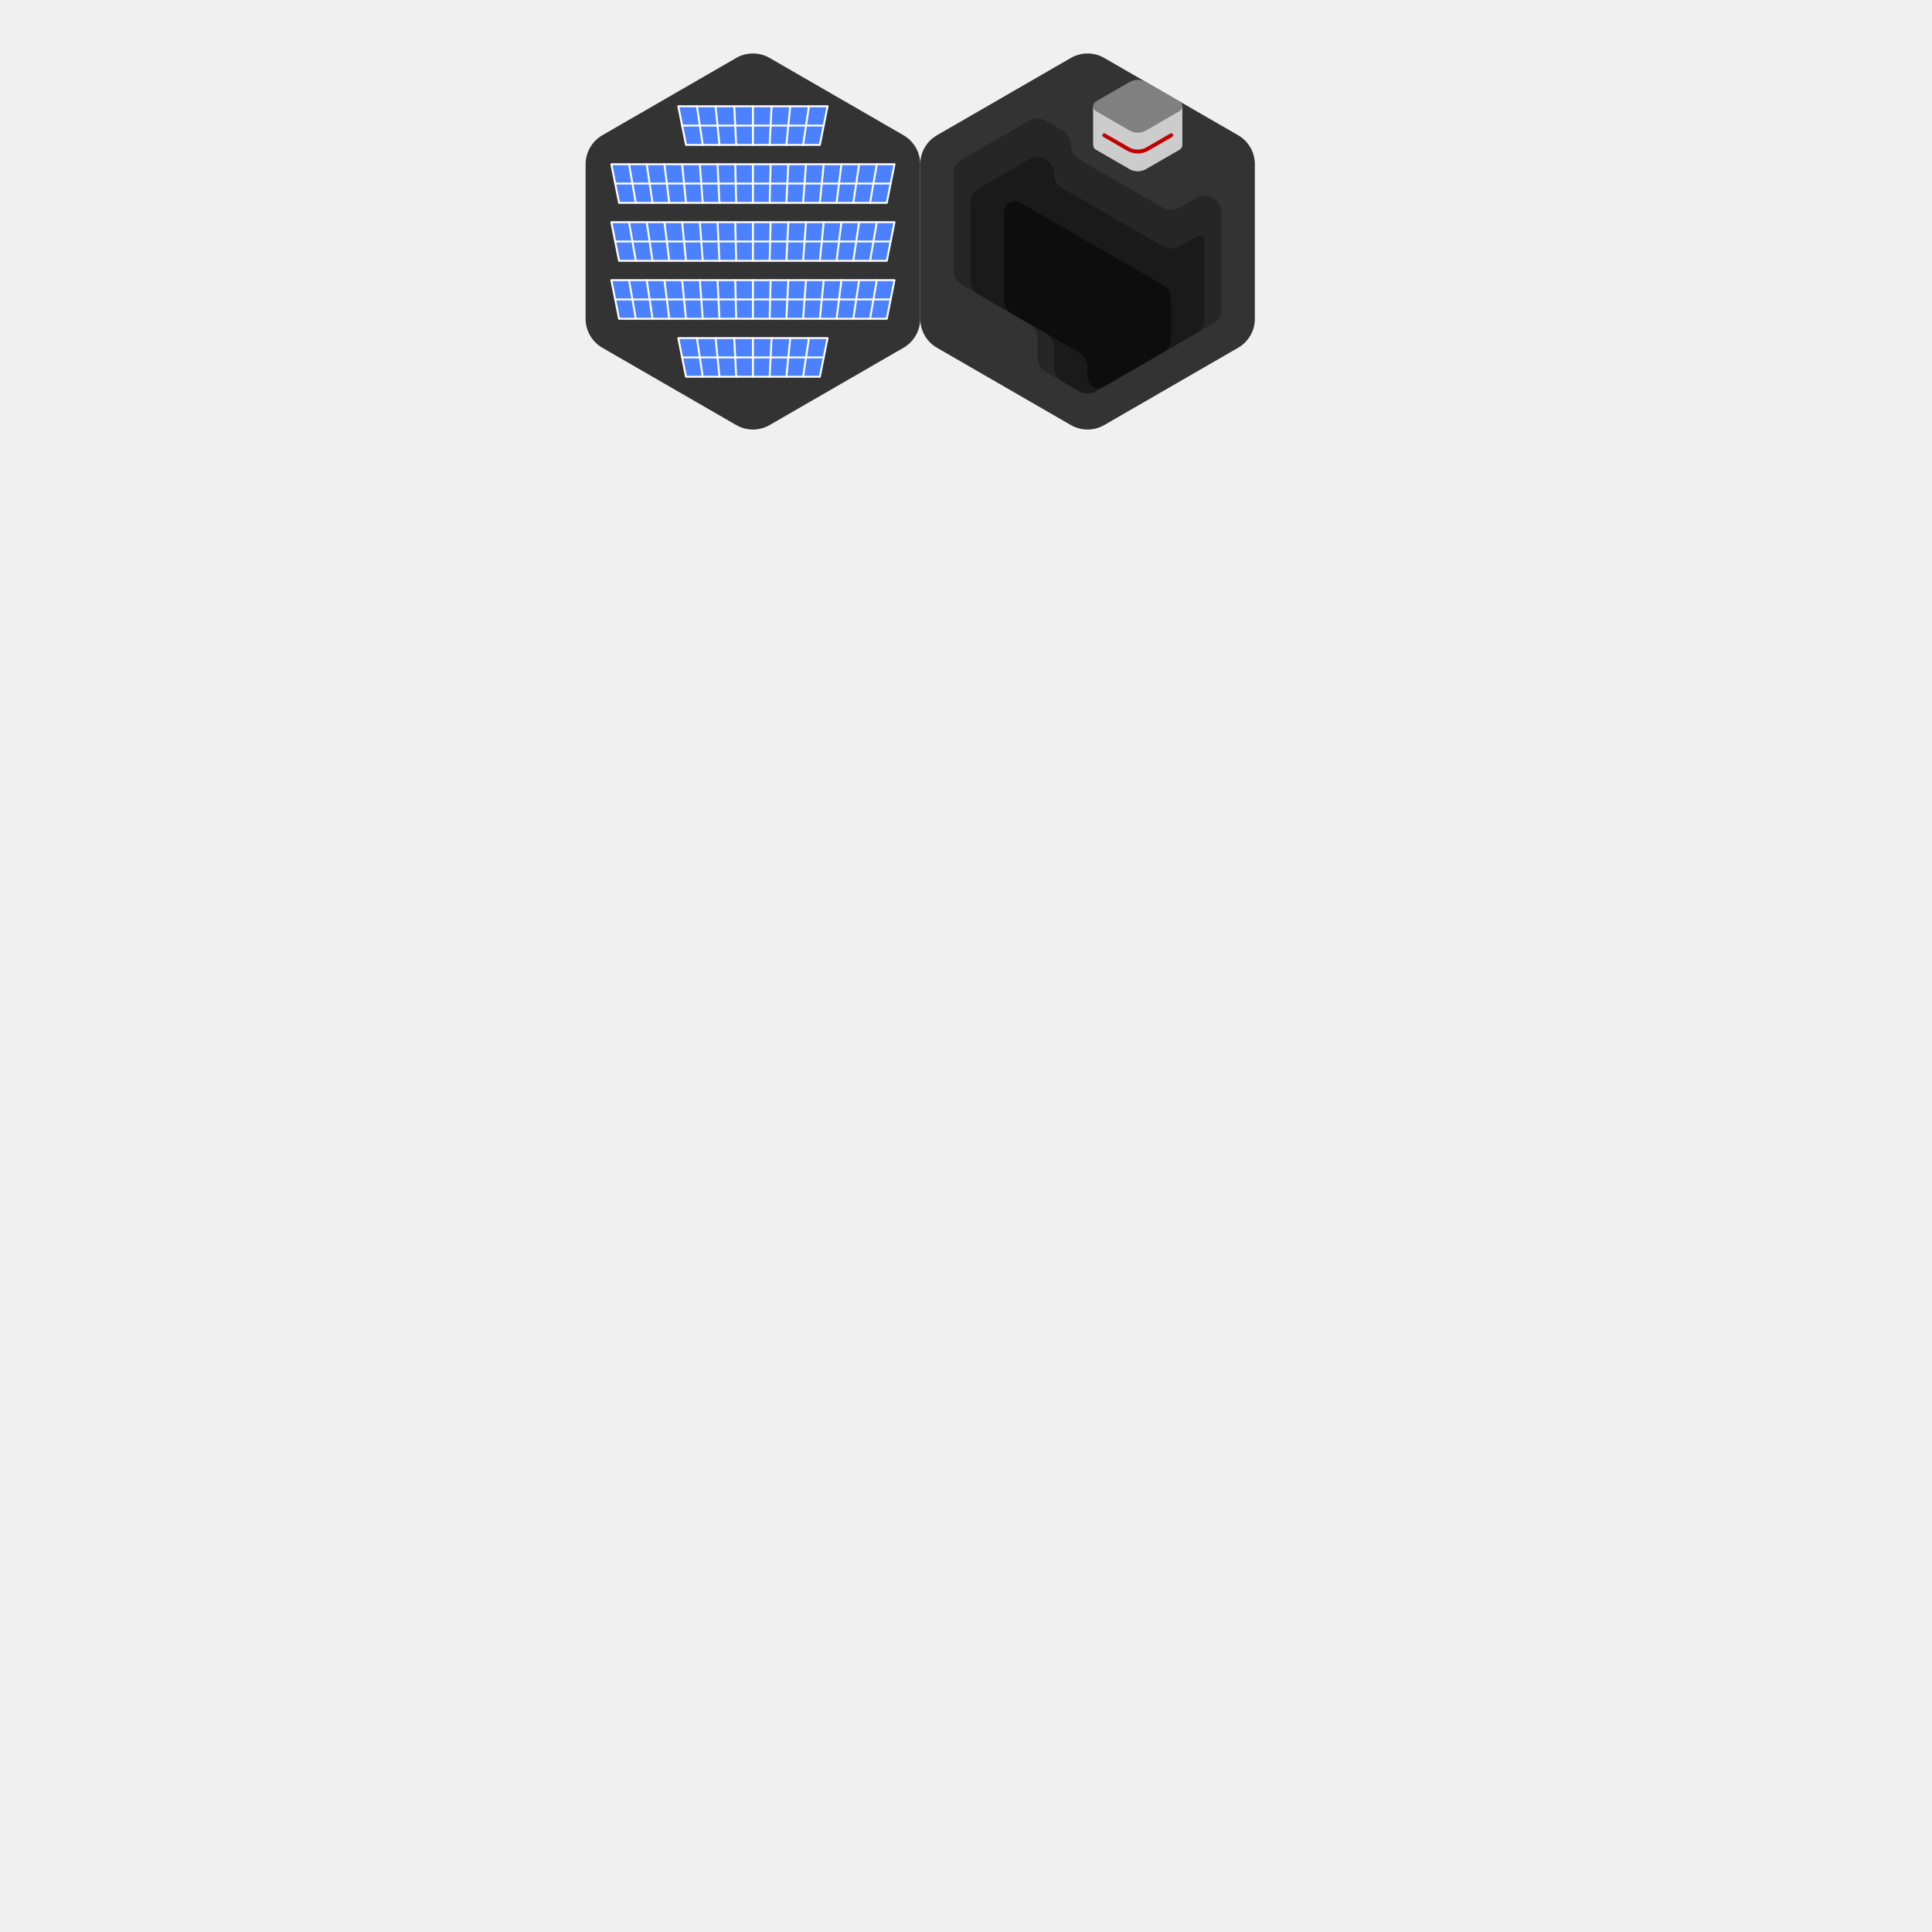
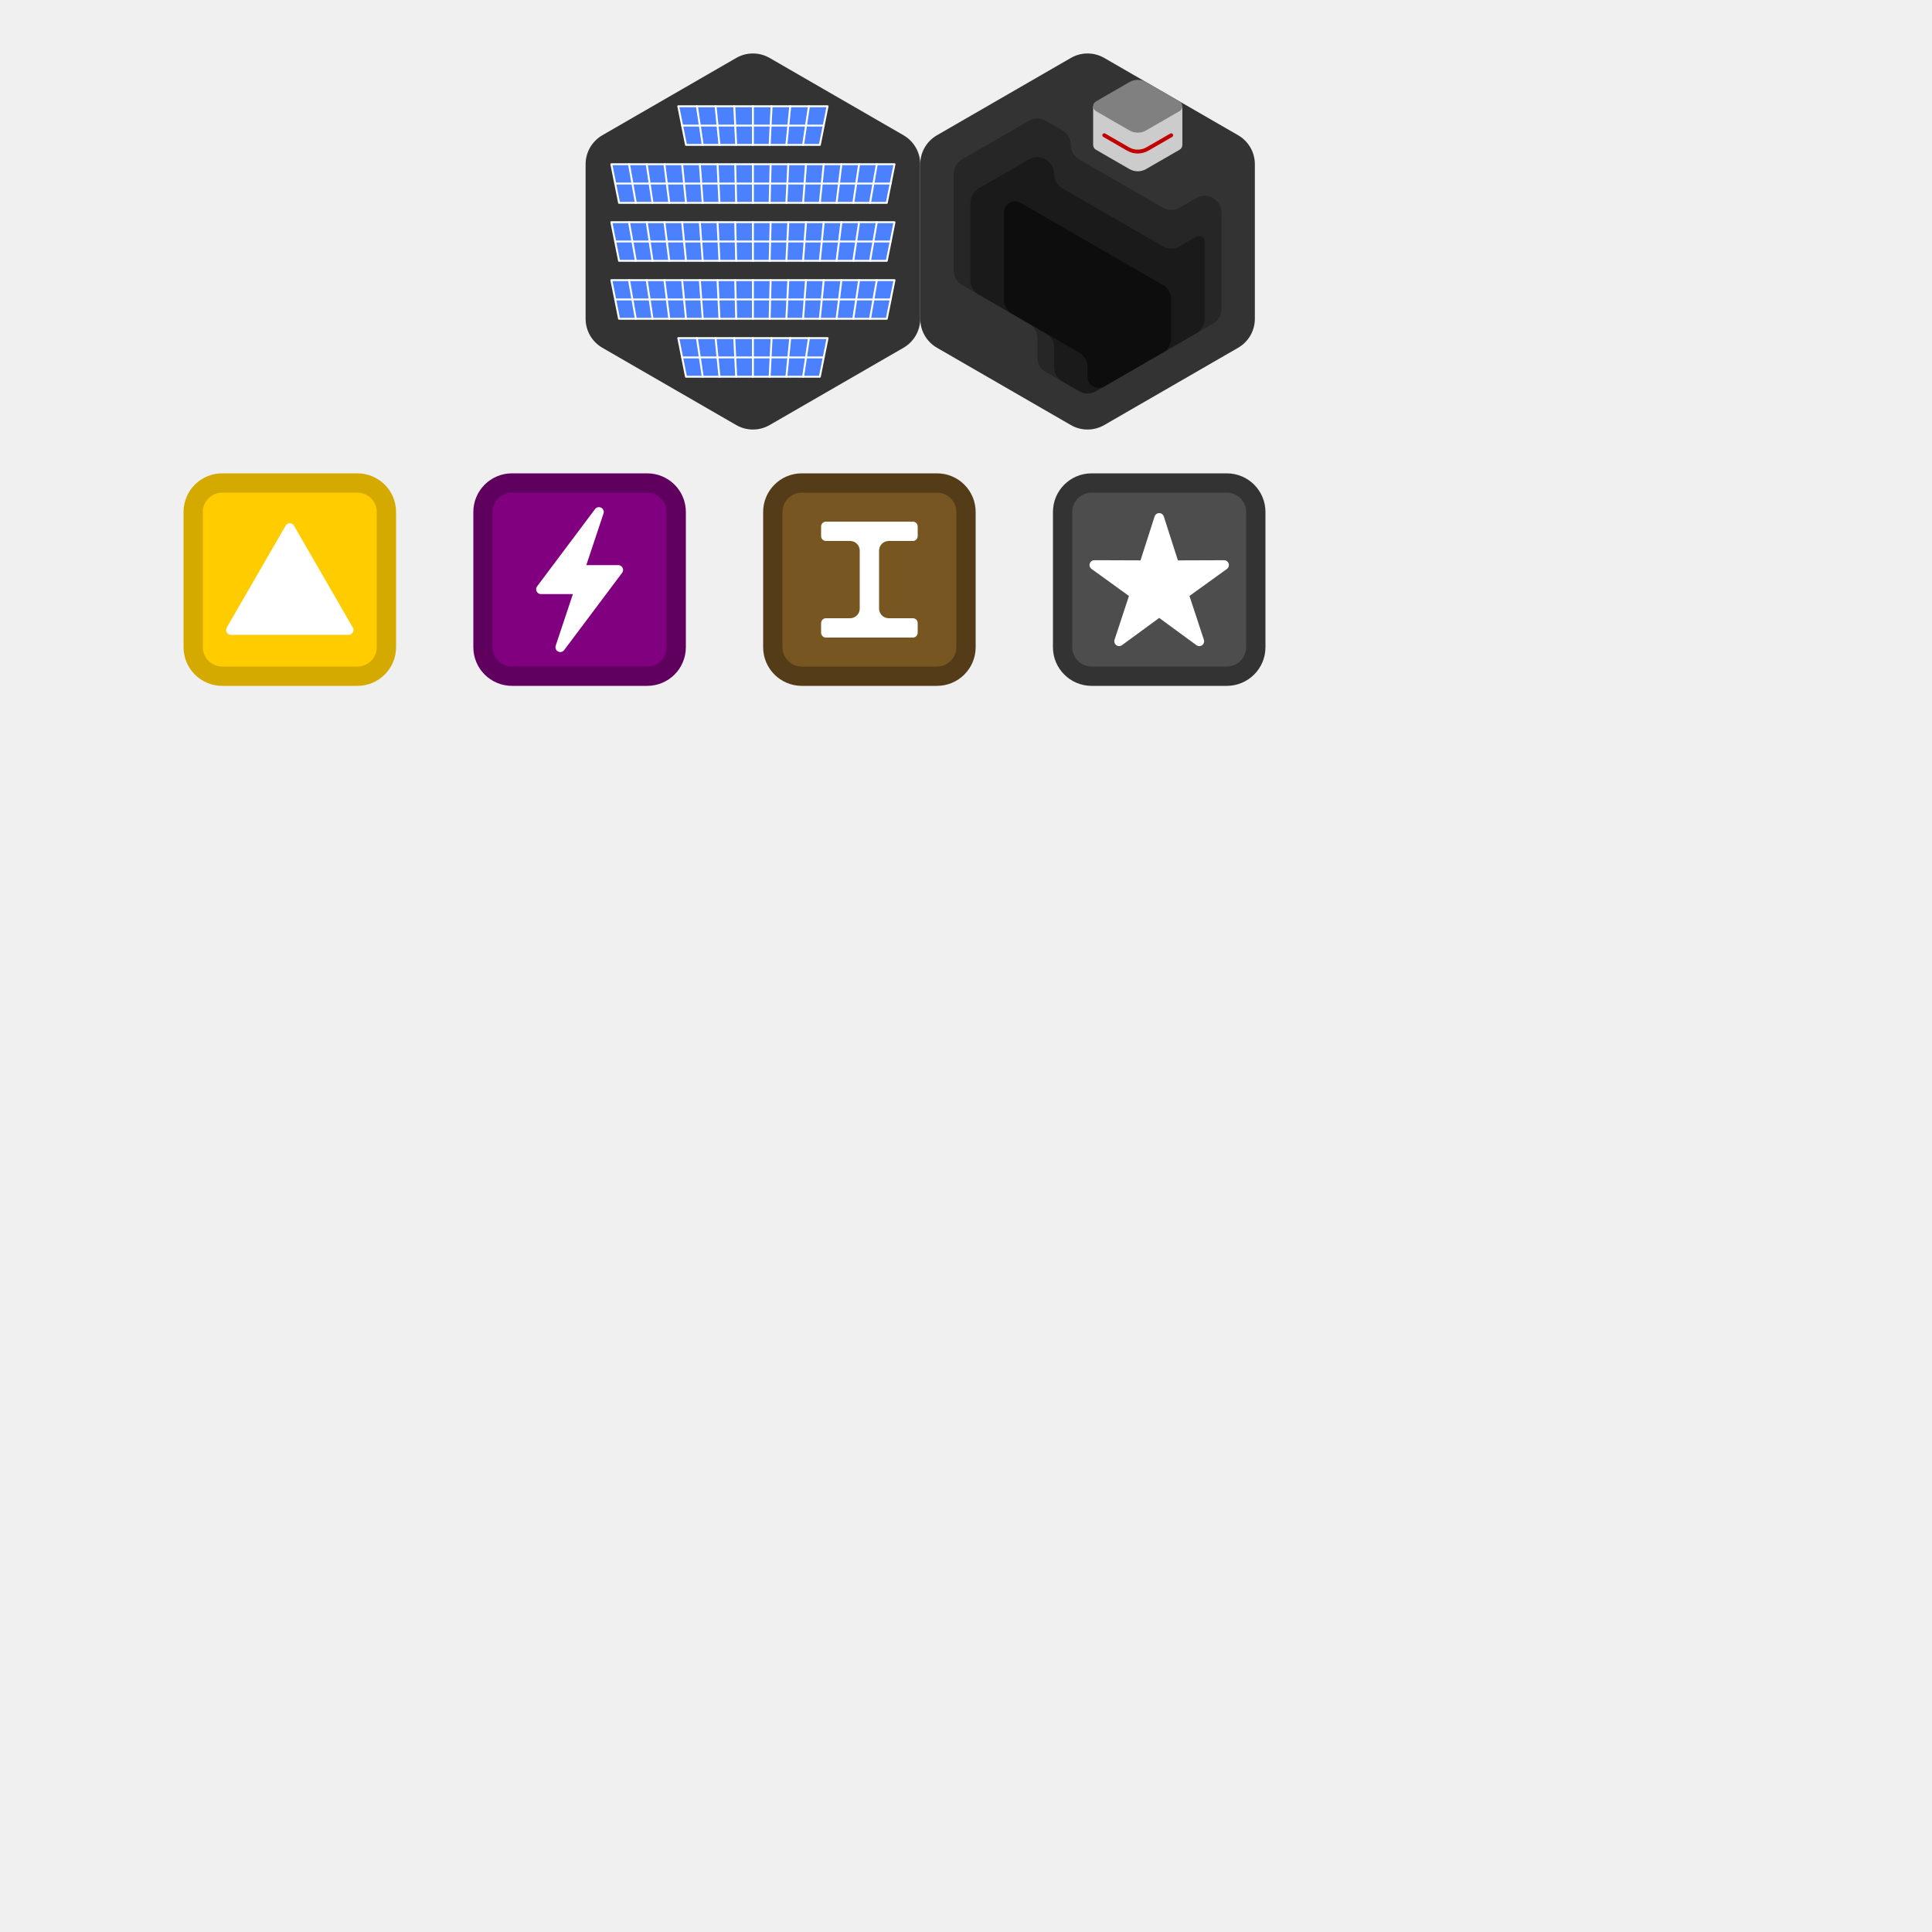
<svg xmlns="http://www.w3.org/2000/svg" width="100mm" height="100mm" viewBox="0 0 100 100" version="1.1" id="svg5">
  <defs id="defs2">
    </defs>
  <g id="layer1">
    <path style="fill:#333333;stroke:#ffffff;stroke-width:0;stroke-linecap:round;stroke-linejoin:round;fill-opacity:1" id="path328-1" d="m 12.557,12.75 -3.464,2 a 0.866,0.866 180 0 1 -0.866,0 l -3.464,-2 A 0.866,0.866 60 0 1 4.33,12 l -10e-8,-4 a 0.866,0.866 120 0 1 0.433,-0.75 L 8.227,5.25 a 0.866,0.866 180 0 1 0.866,0 l 3.464,2 a 0.866,0.866 60 0 1 0.433,0.75 L 12.99,12 a 0.866,0.866 120 0 1 -0.433,0.75 z" transform="matrix(2,0,0,2,21.65102,-7.499999)" />
    <g id="g26768">
      <path style="fill:#4b80ff;fill-opacity:1;stroke:#ffffff;stroke-width:0.1;stroke-linecap:round;stroke-linejoin:round;stroke-dasharray:none" d="m 35.507,19.5 h 6.928 l 0.4,-2 h -7.728 z" id="path14185-8-7" />
      <path style="fill:#4b80ff;fill-opacity:1;stroke:#ffffff;stroke-width:0.1;stroke-linecap:round;stroke-linejoin:round;stroke-dasharray:none" d="m 35.307,18.5 h 7.328" id="path22693-6" />
      <path style="fill:#4b80ff;fill-opacity:1;stroke:#ffffff;stroke-width:0.1;stroke-linecap:round;stroke-linejoin:round;stroke-dasharray:none" d="m 38.971,19.5 v -2" id="path24257" />
      <path style="fill:#4b80ff;fill-opacity:1;stroke:#ffffff;stroke-width:0.1;stroke-linecap:round;stroke-linejoin:round;stroke-dasharray:none" d="M 37.239,19.5 37.039,17.5" id="path24257-3" />
      <path style="fill:#4b80ff;fill-opacity:1;stroke:#ffffff;stroke-width:0.1;stroke-linecap:round;stroke-linejoin:round;stroke-dasharray:none" d="m 40.703,19.5 0.2,-2" id="path24257-1" />
      <path style="fill:#4b80ff;fill-opacity:1;stroke:#ffffff;stroke-width:0.1;stroke-linecap:round;stroke-linejoin:round;stroke-dasharray:none" d="M 41.569,19.5 41.869,17.5" id="path24257-9" />
      <path style="fill:#4b80ff;fill-opacity:1;stroke:#ffffff;stroke-width:0.1;stroke-linecap:round;stroke-linejoin:round;stroke-dasharray:none" d="m 39.837,19.5 0.1,-2" id="path24257-4" />
      <path style="fill:#4b80ff;fill-opacity:1;stroke:#ffffff;stroke-width:0.1;stroke-linecap:round;stroke-linejoin:round;stroke-dasharray:none" d="M 38.105,19.5 38.005,17.5" id="path24257-7" />
      <path style="fill:#4b80ff;fill-opacity:1;stroke:#ffffff;stroke-width:0.1;stroke-linecap:round;stroke-linejoin:round;stroke-dasharray:none" d="M 36.373,19.5 36.073,17.5" id="path24257-8" />
    </g>
    <g id="g26768-2" transform="translate(1.7029995e-7,-12)">
      <path style="fill:#4b80ff;fill-opacity:1;stroke:#ffffff;stroke-width:0.1;stroke-linecap:round;stroke-linejoin:round;stroke-dasharray:none" d="m 35.507,19.5 h 6.928 l 0.4,-2 h -7.728 z" id="path14185-8-7-6" />
      <path style="fill:#4b80ff;fill-opacity:1;stroke:#ffffff;stroke-width:0.1;stroke-linecap:round;stroke-linejoin:round;stroke-dasharray:none" d="m 35.307,18.5 h 7.328" id="path22693-6-1" />
      <path style="fill:#4b80ff;fill-opacity:1;stroke:#ffffff;stroke-width:0.1;stroke-linecap:round;stroke-linejoin:round;stroke-dasharray:none" d="m 38.971,19.5 v -2" id="path24257-0" />
      <path style="fill:#4b80ff;fill-opacity:1;stroke:#ffffff;stroke-width:0.1;stroke-linecap:round;stroke-linejoin:round;stroke-dasharray:none" d="M 37.239,19.5 37.039,17.5" id="path24257-3-6" />
      <path style="fill:#4b80ff;fill-opacity:1;stroke:#ffffff;stroke-width:0.1;stroke-linecap:round;stroke-linejoin:round;stroke-dasharray:none" d="m 40.703,19.5 0.2,-2" id="path24257-1-1" />
      <path style="fill:#4b80ff;fill-opacity:1;stroke:#ffffff;stroke-width:0.1;stroke-linecap:round;stroke-linejoin:round;stroke-dasharray:none" d="M 41.569,19.5 41.869,17.5" id="path24257-9-5" />
      <path style="fill:#4b80ff;fill-opacity:1;stroke:#ffffff;stroke-width:0.1;stroke-linecap:round;stroke-linejoin:round;stroke-dasharray:none" d="m 39.837,19.5 0.1,-2" id="path24257-4-9" />
      <path style="fill:#4b80ff;fill-opacity:1;stroke:#ffffff;stroke-width:0.1;stroke-linecap:round;stroke-linejoin:round;stroke-dasharray:none" d="M 38.105,19.5 38.005,17.5" id="path24257-7-4" />
      <path style="fill:#4b80ff;fill-opacity:1;stroke:#ffffff;stroke-width:0.1;stroke-linecap:round;stroke-linejoin:round;stroke-dasharray:none" d="M 36.373,19.5 36.073,17.5" id="path24257-8-9" />
    </g>
    <g id="g26757">
      <path style="fill:#4b80ff;fill-opacity:1;stroke:#ffffff;stroke-width:0.1;stroke-linecap:round;stroke-linejoin:round;stroke-dasharray:none" d="m 32.043,16.5 h 13.856 l 0.4,-2 H 31.643 Z" id="path14185-8-2-9" />
      <path style="fill:#4b80ff;fill-opacity:1;stroke:#ffffff;stroke-width:0.1;stroke-linecap:round;stroke-linejoin:round;stroke-dasharray:none" d="M 31.843,15.5 H 46.099" id="path22693-1-9" />
      <path style="fill:#4b80ff;fill-opacity:1;stroke:#ffffff;stroke-width:0.1;stroke-linecap:round;stroke-linejoin:round;stroke-dasharray:none" d="m 38.971,16.5 v -2" id="path25803" />
      <path style="fill:#4b80ff;fill-opacity:1;stroke:#ffffff;stroke-width:0.1;stroke-linecap:round;stroke-linejoin:round;stroke-dasharray:none" d="m 39.837,16.5 0.05,-2" id="path25803-4" />
      <path style="fill:#4b80ff;fill-opacity:1;stroke:#ffffff;stroke-width:0.1;stroke-linecap:round;stroke-linejoin:round;stroke-dasharray:none" d="m 40.703,16.5 0.1,-2" id="path25803-5" />
      <path style="fill:#4b80ff;fill-opacity:1;stroke:#ffffff;stroke-width:0.1;stroke-linecap:round;stroke-linejoin:round;stroke-dasharray:none" d="M 41.569,16.5 41.719,14.5" id="path25803-0" />
      <path style="fill:#4b80ff;fill-opacity:1;stroke:#ffffff;stroke-width:0.1;stroke-linecap:round;stroke-linejoin:round;stroke-dasharray:none" d="M 42.435,16.5 42.635,14.5" id="path25803-3" />
      <path style="fill:#4b80ff;fill-opacity:1;stroke:#ffffff;stroke-width:0.1;stroke-linecap:round;stroke-linejoin:round;stroke-dasharray:none" d="M 44.167,16.5 44.467,14.5" id="path25803-6" />
      <path style="fill:#4b80ff;fill-opacity:1;stroke:#ffffff;stroke-width:0.1;stroke-linecap:round;stroke-linejoin:round;stroke-dasharray:none" d="m 45.033,16.5 0.35,-2" id="path25803-1" />
      <path style="fill:#4b80ff;fill-opacity:1;stroke:#ffffff;stroke-width:0.1;stroke-linecap:round;stroke-linejoin:round;stroke-dasharray:none" d="M 43.301,16.5 43.551,14.5" id="path25803-06" />
      <path style="fill:#4b80ff;fill-opacity:1;stroke:#ffffff;stroke-width:0.1;stroke-linecap:round;stroke-linejoin:round;stroke-dasharray:none" d="M 38.105,16.5 38.055,14.5" id="path25803-32" />
      <path style="fill:#4b80ff;fill-opacity:1;stroke:#ffffff;stroke-width:0.1;stroke-linecap:round;stroke-linejoin:round;stroke-dasharray:none" d="M 37.239,16.5 37.139,14.5" id="path25803-061" />
      <path style="fill:#4b80ff;fill-opacity:1;stroke:#ffffff;stroke-width:0.1;stroke-linecap:round;stroke-linejoin:round;stroke-dasharray:none" d="M 36.373,16.5 36.223,14.5" id="path25803-55" />
      <path style="fill:#4b80ff;fill-opacity:1;stroke:#ffffff;stroke-width:0.1;stroke-linecap:round;stroke-linejoin:round;stroke-dasharray:none" d="M 35.507,16.5 35.307,14.5" id="path25803-47" />
      <path style="fill:#4b80ff;fill-opacity:1;stroke:#ffffff;stroke-width:0.1;stroke-linecap:round;stroke-linejoin:round;stroke-dasharray:none" d="M 34.641,16.5 34.391,14.5" id="path25803-65" />
      <path style="fill:#4b80ff;fill-opacity:1;stroke:#ffffff;stroke-width:0.1;stroke-linecap:round;stroke-linejoin:round;stroke-dasharray:none" d="M 33.775,16.5 33.475,14.5" id="path25803-69" />
      <path style="fill:#4b80ff;fill-opacity:1;stroke:#ffffff;stroke-width:0.1;stroke-linecap:round;stroke-linejoin:round;stroke-dasharray:none" d="M 32.909,16.5 32.559,14.5" id="path25803-45" />
    </g>
    <g id="g26757-2" transform="translate(1.7029995e-7,-3)">
      <path style="fill:#4b80ff;fill-opacity:1;stroke:#ffffff;stroke-width:0.1;stroke-linecap:round;stroke-linejoin:round;stroke-dasharray:none" d="m 32.043,16.5 h 13.856 l 0.4,-2 H 31.643 Z" id="path14185-8-2-9-5" />
      <path style="fill:#4b80ff;fill-opacity:1;stroke:#ffffff;stroke-width:0.1;stroke-linecap:round;stroke-linejoin:round;stroke-dasharray:none" d="M 31.843,15.5 H 46.099" id="path22693-1-9-4" />
      <path style="fill:#4b80ff;fill-opacity:1;stroke:#ffffff;stroke-width:0.1;stroke-linecap:round;stroke-linejoin:round;stroke-dasharray:none" d="m 38.971,16.5 v -2" id="path25803-7" />
      <path style="fill:#4b80ff;fill-opacity:1;stroke:#ffffff;stroke-width:0.1;stroke-linecap:round;stroke-linejoin:round;stroke-dasharray:none" d="m 39.837,16.5 0.05,-2" id="path25803-4-4" />
      <path style="fill:#4b80ff;fill-opacity:1;stroke:#ffffff;stroke-width:0.1;stroke-linecap:round;stroke-linejoin:round;stroke-dasharray:none" d="m 40.703,16.5 0.1,-2" id="path25803-5-4" />
      <path style="fill:#4b80ff;fill-opacity:1;stroke:#ffffff;stroke-width:0.1;stroke-linecap:round;stroke-linejoin:round;stroke-dasharray:none" d="M 41.569,16.5 41.719,14.5" id="path25803-0-3" />
      <path style="fill:#4b80ff;fill-opacity:1;stroke:#ffffff;stroke-width:0.1;stroke-linecap:round;stroke-linejoin:round;stroke-dasharray:none" d="M 42.435,16.5 42.635,14.5" id="path25803-3-0" />
      <path style="fill:#4b80ff;fill-opacity:1;stroke:#ffffff;stroke-width:0.1;stroke-linecap:round;stroke-linejoin:round;stroke-dasharray:none" d="M 44.167,16.5 44.467,14.5" id="path25803-6-7" />
      <path style="fill:#4b80ff;fill-opacity:1;stroke:#ffffff;stroke-width:0.1;stroke-linecap:round;stroke-linejoin:round;stroke-dasharray:none" d="m 45.033,16.5 0.35,-2" id="path25803-1-8" />
      <path style="fill:#4b80ff;fill-opacity:1;stroke:#ffffff;stroke-width:0.1;stroke-linecap:round;stroke-linejoin:round;stroke-dasharray:none" d="M 43.301,16.5 43.551,14.5" id="path25803-06-6" />
      <path style="fill:#4b80ff;fill-opacity:1;stroke:#ffffff;stroke-width:0.1;stroke-linecap:round;stroke-linejoin:round;stroke-dasharray:none" d="M 38.105,16.5 38.055,14.5" id="path25803-32-8" />
      <path style="fill:#4b80ff;fill-opacity:1;stroke:#ffffff;stroke-width:0.1;stroke-linecap:round;stroke-linejoin:round;stroke-dasharray:none" d="M 37.239,16.5 37.139,14.5" id="path25803-061-8" />
      <path style="fill:#4b80ff;fill-opacity:1;stroke:#ffffff;stroke-width:0.1;stroke-linecap:round;stroke-linejoin:round;stroke-dasharray:none" d="M 36.373,16.5 36.223,14.5" id="path25803-55-4" />
      <path style="fill:#4b80ff;fill-opacity:1;stroke:#ffffff;stroke-width:0.1;stroke-linecap:round;stroke-linejoin:round;stroke-dasharray:none" d="M 35.507,16.5 35.307,14.5" id="path25803-47-3" />
      <path style="fill:#4b80ff;fill-opacity:1;stroke:#ffffff;stroke-width:0.1;stroke-linecap:round;stroke-linejoin:round;stroke-dasharray:none" d="M 34.641,16.5 34.391,14.5" id="path25803-65-1" />
      <path style="fill:#4b80ff;fill-opacity:1;stroke:#ffffff;stroke-width:0.1;stroke-linecap:round;stroke-linejoin:round;stroke-dasharray:none" d="M 33.775,16.5 33.475,14.5" id="path25803-69-4" />
      <path style="fill:#4b80ff;fill-opacity:1;stroke:#ffffff;stroke-width:0.1;stroke-linecap:round;stroke-linejoin:round;stroke-dasharray:none" d="M 32.909,16.5 32.559,14.5" id="path25803-45-9" />
    </g>
    <g id="g26757-20" transform="translate(1.7029996e-7,-6)">
      <path style="fill:#4b80ff;fill-opacity:1;stroke:#ffffff;stroke-width:0.1;stroke-linecap:round;stroke-linejoin:round;stroke-dasharray:none" d="m 32.043,16.5 h 13.856 l 0.4,-2 H 31.643 Z" id="path14185-8-2-9-6" />
      <path style="fill:#4b80ff;fill-opacity:1;stroke:#ffffff;stroke-width:0.1;stroke-linecap:round;stroke-linejoin:round;stroke-dasharray:none" d="M 31.843,15.5 H 46.099" id="path22693-1-9-8" />
      <path style="fill:#4b80ff;fill-opacity:1;stroke:#ffffff;stroke-width:0.1;stroke-linecap:round;stroke-linejoin:round;stroke-dasharray:none" d="m 38.971,16.5 v -2" id="path25803-9" />
      <path style="fill:#4b80ff;fill-opacity:1;stroke:#ffffff;stroke-width:0.1;stroke-linecap:round;stroke-linejoin:round;stroke-dasharray:none" d="m 39.837,16.5 0.05,-2" id="path25803-4-2" />
      <path style="fill:#4b80ff;fill-opacity:1;stroke:#ffffff;stroke-width:0.1;stroke-linecap:round;stroke-linejoin:round;stroke-dasharray:none" d="m 40.703,16.5 0.1,-2" id="path25803-5-6" />
      <path style="fill:#4b80ff;fill-opacity:1;stroke:#ffffff;stroke-width:0.1;stroke-linecap:round;stroke-linejoin:round;stroke-dasharray:none" d="M 41.569,16.5 41.719,14.5" id="path25803-0-6" />
      <path style="fill:#4b80ff;fill-opacity:1;stroke:#ffffff;stroke-width:0.1;stroke-linecap:round;stroke-linejoin:round;stroke-dasharray:none" d="M 42.435,16.5 42.635,14.5" id="path25803-3-4" />
      <path style="fill:#4b80ff;fill-opacity:1;stroke:#ffffff;stroke-width:0.1;stroke-linecap:round;stroke-linejoin:round;stroke-dasharray:none" d="M 44.167,16.5 44.467,14.5" id="path25803-6-9" />
      <path style="fill:#4b80ff;fill-opacity:1;stroke:#ffffff;stroke-width:0.1;stroke-linecap:round;stroke-linejoin:round;stroke-dasharray:none" d="m 45.033,16.5 0.35,-2" id="path25803-1-5" />
      <path style="fill:#4b80ff;fill-opacity:1;stroke:#ffffff;stroke-width:0.1;stroke-linecap:round;stroke-linejoin:round;stroke-dasharray:none" d="M 43.301,16.5 43.551,14.5" id="path25803-06-0" />
      <path style="fill:#4b80ff;fill-opacity:1;stroke:#ffffff;stroke-width:0.1;stroke-linecap:round;stroke-linejoin:round;stroke-dasharray:none" d="M 38.105,16.5 38.055,14.5" id="path25803-32-4" />
      <path style="fill:#4b80ff;fill-opacity:1;stroke:#ffffff;stroke-width:0.1;stroke-linecap:round;stroke-linejoin:round;stroke-dasharray:none" d="M 37.239,16.5 37.139,14.5" id="path25803-061-87" />
      <path style="fill:#4b80ff;fill-opacity:1;stroke:#ffffff;stroke-width:0.1;stroke-linecap:round;stroke-linejoin:round;stroke-dasharray:none" d="M 36.373,16.5 36.223,14.5" id="path25803-55-1" />
      <path style="fill:#4b80ff;fill-opacity:1;stroke:#ffffff;stroke-width:0.1;stroke-linecap:round;stroke-linejoin:round;stroke-dasharray:none" d="M 35.507,16.5 35.307,14.5" id="path25803-47-7" />
      <path style="fill:#4b80ff;fill-opacity:1;stroke:#ffffff;stroke-width:0.1;stroke-linecap:round;stroke-linejoin:round;stroke-dasharray:none" d="M 34.641,16.5 34.391,14.5" id="path25803-65-2" />
      <path style="fill:#4b80ff;fill-opacity:1;stroke:#ffffff;stroke-width:0.1;stroke-linecap:round;stroke-linejoin:round;stroke-dasharray:none" d="M 33.775,16.5 33.475,14.5" id="path25803-69-7" />
      <path style="fill:#4b80ff;fill-opacity:1;stroke:#ffffff;stroke-width:0.1;stroke-linecap:round;stroke-linejoin:round;stroke-dasharray:none" d="M 32.909,16.5 32.559,14.5" id="path25803-45-2" />
    </g>
  </g>
  <g id="layer2">
    <path style="fill:#333333;stroke:#ffffff;stroke-width:0;stroke-linecap:round;stroke-linejoin:round;fill-opacity:1" id="path328-1-7" d="m 12.557,12.75 -3.464,2 a 0.866,0.866 180 0 1 -0.866,0 l -3.464,-2 A 0.866,0.866 60 0 1 4.33,12 l -10e-8,-4 a 0.866,0.866 120 0 1 0.433,-0.75 L 8.227,5.25 a 0.866,0.866 180 0 1 0.866,0 l 3.464,2 a 0.866,0.866 60 0 1 0.433,0.75 L 12.99,12 a 0.866,0.866 120 0 1 -0.433,0.75 z" transform="matrix(2,0,0,2,38.97114,-7.499999)" />
-     <path style="fill:#262626;fill-opacity:1;stroke:#ffffff;stroke-width:0;stroke-linecap:round;stroke-linejoin:round;stroke-dasharray:none" d="m 49.796,8.25 3.464,-2 a 0.866,0.866 9.8348588e-6 0 1 0.866,10e-8 l 0.866,0.5 a 0.866,0.866 60 0 1 0.433,0.75 0.866,0.866 60 0 0 0.433,0.75 L 60.189,10.75 a 0.866,0.866 1.7538247e-5 0 0 0.866,0 l 0.866,-0.5 a 0.866,0.866 5.0133864e-5 0 1 0.866,10e-7 A 0.866,0.866 60 0 1 63.22,11 v 5 a 0.866,0.866 120 0 1 -0.433,0.75 l -6.062,3.5 a 0.866,0.866 180 0 1 -0.866,0 l -1.732,-1 A 0.866,0.866 60 0 1 53.694,18.5 v -1 a 0.866,0.866 60 0 0 -0.433,-0.75 l -3.464,-2 A 0.866,0.866 60 0 1 49.363,14 l 0,-5 a 0.866,0.866 120 0 1 0.433,-0.75 z" id="path27796" />
+     <path style="fill:#262626;fill-opacity:1;stroke:#ffffff;stroke-width:0;stroke-linecap:round;stroke-linejoin:round;stroke-dasharray:none" d="m 49.796,8.25 3.464,-2 a 0.866,0.866 9.8348588e-6 0 1 0.866,10e-8 l 0.866,0.5 a 0.866,0.866 60 0 1 0.433,0.75 0.866,0.866 60 0 0 0.433,0.75 L 60.189,10.75 a 0.866,0.866 1.7538248e-5 0 0 0.866,0 l 0.866,-0.5 a 0.866,0.866 5.0133864e-5 0 1 0.866,10e-7 A 0.866,0.866 60 0 1 63.22,11 v 5 a 0.866,0.866 120 0 1 -0.433,0.75 l -6.062,3.5 a 0.866,0.866 180 0 1 -0.866,0 l -1.732,-1 A 0.866,0.866 60 0 1 53.694,18.5 v -1 a 0.866,0.866 60 0 0 -0.433,-0.75 l -3.464,-2 A 0.866,0.866 60 0 1 49.363,14 l 0,-5 a 0.866,0.866 120 0 1 0.433,-0.75 z" id="path27796" />
    <path style="fill:#1a1a1a;fill-opacity:1;stroke:#ffffff;stroke-width:0;stroke-linecap:round;stroke-linejoin:round;stroke-dasharray:none" d="m 50.662,9.75 2.598,-1.5 a 0.866,0.866 2.0245452e-5 0 1 0.866,3e-7 0.866,0.866 60 0 1 0.433,0.75 v 1e-7 a 0.866,0.866 60 0 0 0.433,0.75 L 60.189,12.75 a 0.866,0.866 180 0 0 0.866,0 l 0.866,-0.5 a 0.289,0.289 30 0 1 0.433,0.25 v 4 a 0.866,0.866 120 0 1 -0.433,0.75 l -5.196,3 a 0.866,0.866 180 0 1 -0.866,0 l -0.866,-0.5 A 0.866,0.866 60 0 1 54.56,19 v -1 a 0.866,0.866 60 0 0 -0.433,-0.75 l -3.464,-2 A 0.866,0.866 60 0 1 50.229,14.5 v -4 a 0.866,0.866 120 0 1 0.433,-0.75 z" id="path27992" />
    <path style="fill:#0d0d0d;fill-opacity:1;stroke:#ffffff;stroke-width:0;stroke-linecap:round;stroke-linejoin:round;stroke-dasharray:none" d="M 34.641,15.5 V 11 a 0.577,0.577 150 0 1 0.866,-0.5 l 7.361,4.25 a 0.866,0.866 60 0 1 0.433,0.75 l 0,2 a 0.866,0.866 120 0 1 -0.433,0.75 L 39.838,20 A 0.577,0.577 30 0 1 38.972,19.5 V 19 a 0.866,0.866 60 0 0 -0.433,-0.75 l -3.464,-2 A 0.866,0.866 60 0 1 34.641,15.5 Z" id="path28064" transform="translate(17.32013)" />
    <path style="fill:#cccccc;fill-opacity:1;stroke:#ffffff;stroke-width:0;stroke-linecap:round;stroke-linejoin:round;stroke-dasharray:none" d="M 56.58,7.5 56.58,5.5 l 1.879,1.111 a 0.845,0.845 0 0 0 0.861,0 L 61.199,5.5 61.199,7.5 a 0.289,0.289 120.002 0 1 -0.144,0.25 L 59.323,8.75 a 0.866,0.866 6.3021978e-6 0 1 -0.866,-10e-8 L 56.725,7.75 a 0.289,0.289 59.998 0 1 -0.144,-0.25 z" id="path29642" />
    <path style="fill:#808080;fill-opacity:1;stroke:#ffffff;stroke-width:0;stroke-linecap:round;stroke-linejoin:round;stroke-dasharray:none" d="m 56.725,5.25 1.732,-1 a 0.866,0.866 0 0 1 0.866,0 L 61.055,5.25 a 0.289,0.289 90 0 1 0,0.5 l -1.732,1 a 0.866,0.866 180 0 1 -0.866,0 L 56.725,5.75 a 0.289,0.289 90 0 1 0,-0.5 z" id="path29644" />
    <path style="fill:none;fill-opacity:1;stroke:#c30000;stroke-width:0.2;stroke-linecap:round;stroke-linejoin:round;stroke-dasharray:none;stroke-opacity:1" d="m 57.158,7 1.229,0.71 a 1.006,1.006 180 0 0 1.006,-3e-7 l 1.229,-0.71" id="path29935" />
  </g>
+   <g id="layer3">
+     <rect style="fill:#ffcc00;stroke:#d4aa00;stroke-width:1;stroke-linejoin:round;stroke-dasharray:none" id="rect2" width="10" height="10" x="10" y="25" ry="1.5" />
+     <path style="fill:#ffffff;stroke:#ffffff;stroke-width:0.5;stroke-linejoin:round;stroke-dasharray:none" id="path2" d="m 15,26.484 3.045,5.275 -6.091,0 z" transform="translate(-2.8602409e-8,0.8494612)" />
+   </g>
+   <g id="layer4">
+     <rect style="fill:#800080;stroke:#5f005f;stroke-width:1;stroke-linejoin:round;stroke-dasharray:none;stroke-opacity:1" id="rect2-9" width="10" height="10" x="25" y="25" ry="1.5" />
+     <path style="fill:#ffffff;stroke:#ffffff;stroke-width:0.5;stroke-linejoin:round;stroke-dasharray:none;stroke-opacity:1" d="M 28,30.5 H 30 l -1,3 3,-4 H 30 l 1,-3 z" id="path3" />
+   </g>
+   <g id="layer4-2" transform="translate(16)">
+     <rect style="fill:#785621;stroke:#533c17;stroke-width:1;stroke-linejoin:round;stroke-dasharray:none;stroke-opacity:1;fill-opacity:1" id="rect2-9-4" width="10" height="10" x="24" y="25" ry="1.5" />
+     <path style="fill:#ffffff;fill-opacity:1;stroke:#ffffff;stroke-width:0;stroke-linecap:butt;stroke-linejoin:round;stroke-dasharray:none;stroke-opacity:1" d="m 26.5,27.25 v 0.5 a 0.25,0.25 45 0 0 0.25,0.25 H 28 a 0.5,0.5 45 0 1 0.5,0.5 v 3 a 0.5,0.5 135 0 1 -0.5,0.5 h -1.25 a 0.25,0.25 135 0 0 -0.25,0.25 V 32.75 A 0.25,0.25 45 0 0 26.75,33 h 4.5 a 0.25,0.25 135 0 0 0.25,-0.25 v -0.5 a 0.25,0.25 45 0 0 -0.25,-0.25 l -1.25,0 a 0.5,0.5 45 0 1 -0.5,-0.5 v -3 a 0.5,0.5 135 0 1 0.5,-0.5 l 1.25,0 a 0.25,0.25 135 0 0 0.25,-0.25 v -0.5 a 0.25,0.25 45 0 0 -0.25,-0.25 h -4.5 a 0.25,0.25 135 0 0 -0.25,0.25 z" id="path4" />
+   </g>
+   <g id="layer4-2-7" transform="translate(31)">
+     <rect style="fill:#4d4d4d;fill-opacity:1;stroke:#333333;stroke-width:1;stroke-linejoin:round;stroke-dasharray:none;stroke-opacity:1" id="rect2-9-4-1" width="10" height="10" x="24" y="25" ry="1.5" />
+     <path style="fill:#ffffff;fill-opacity:1;stroke:#ffffff;stroke-width:0.5;stroke-linecap:butt;stroke-linejoin:round;stroke-dasharray:none;stroke-opacity:1" id="path5" d="m 29,26.471 0.786,2.448 2.571,-0.009 -2.085,1.504 0.803,2.442 L 29,31.337 l -2.074,1.518 0.803,-2.442 -2.085,-1.504 2.571,0.009 z" transform="translate(-1.4145681e-7,0.3370053)" />
+   </g>
</svg>
